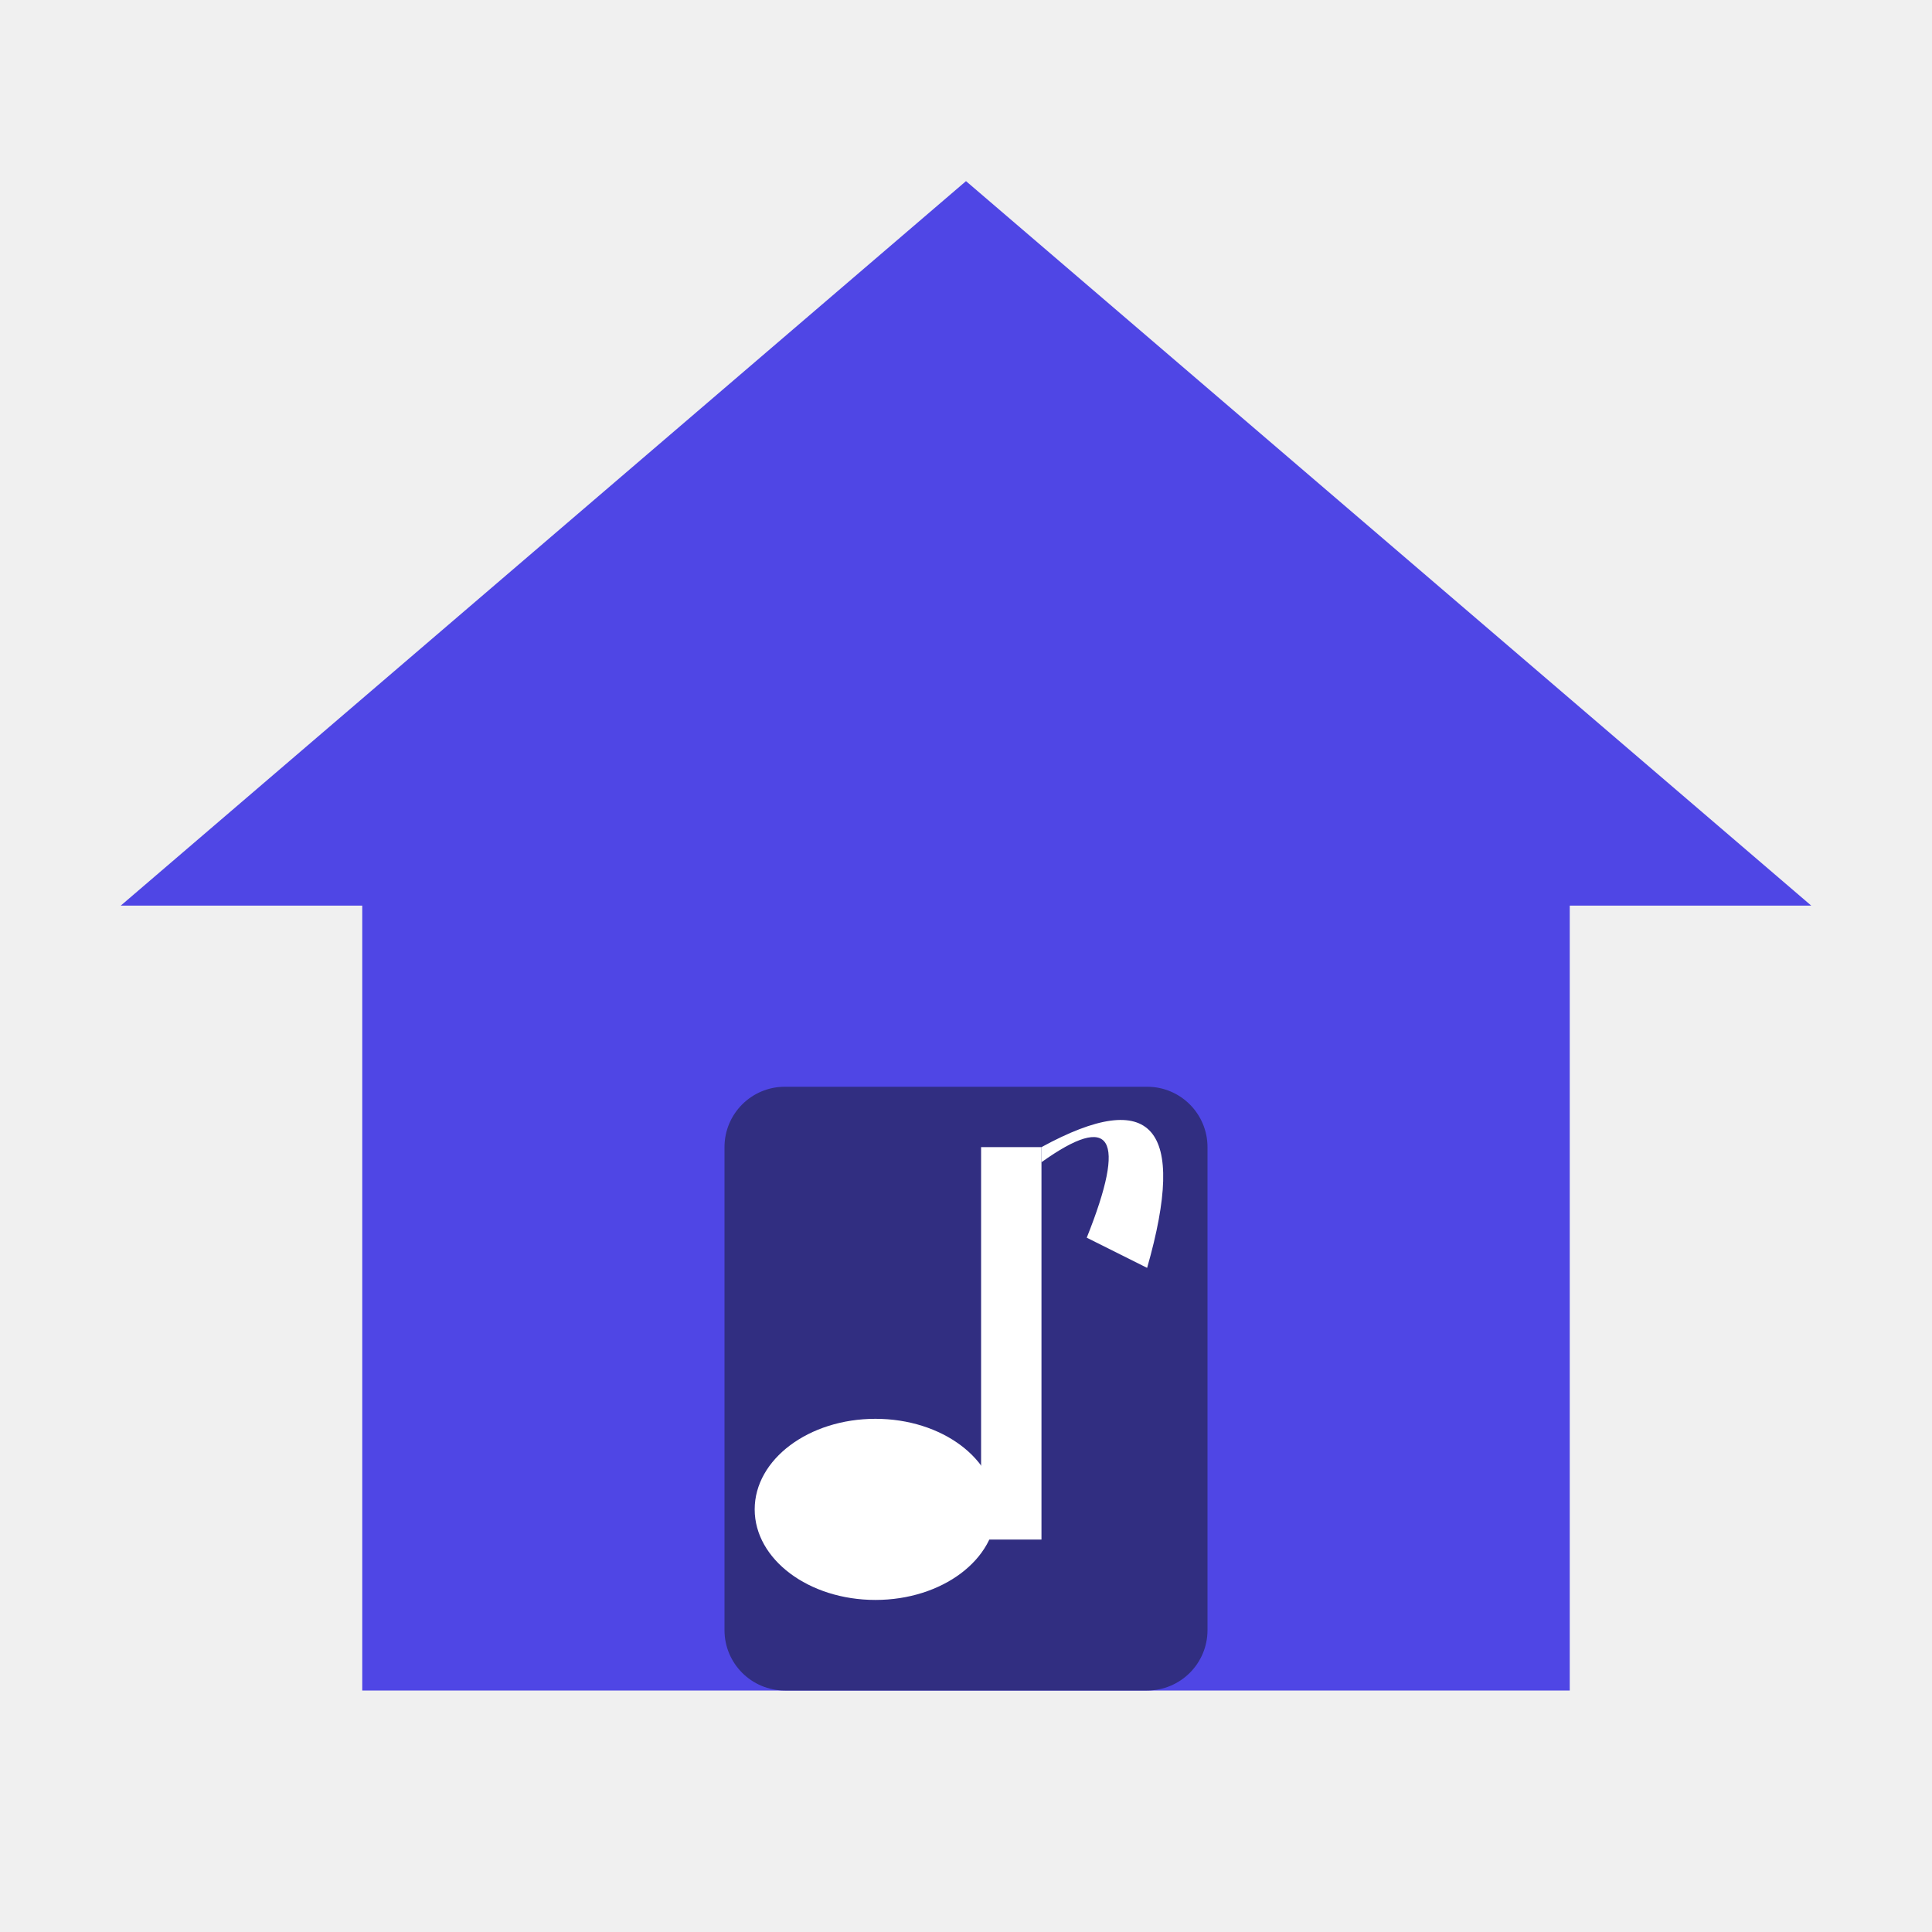
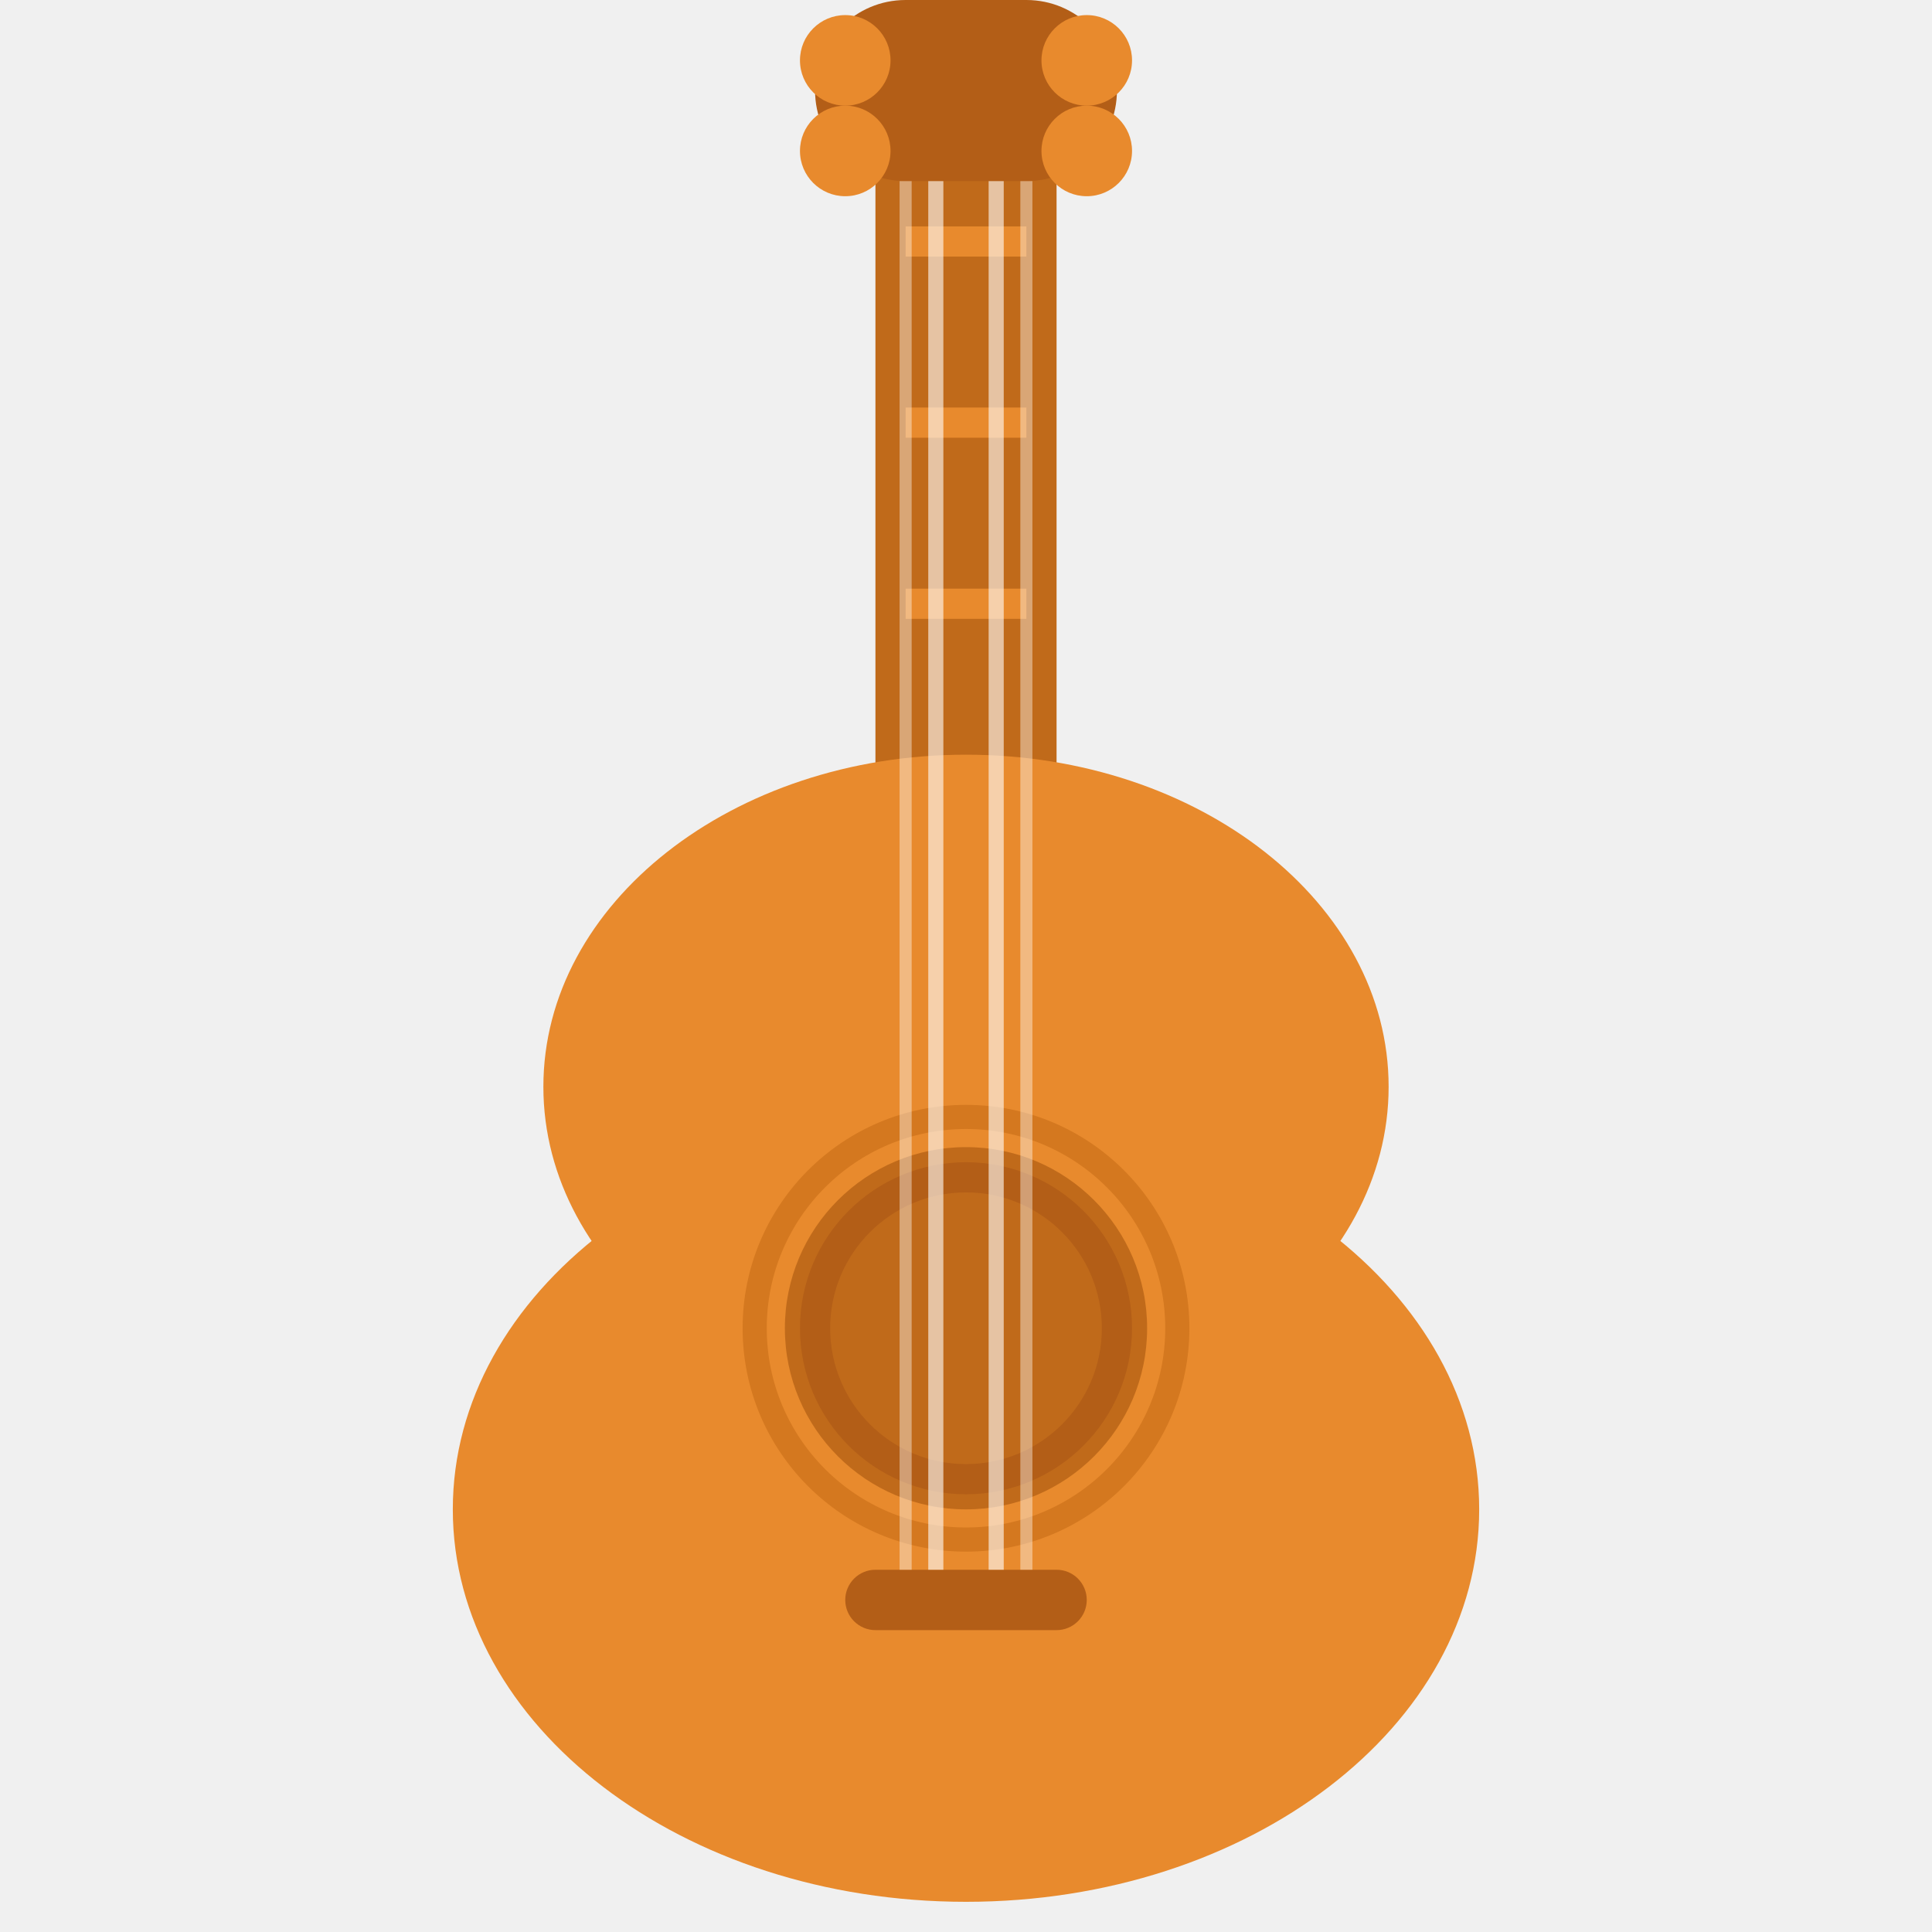
<svg xmlns="http://www.w3.org/2000/svg" viewBox="0 0 64 64">
-   <polygon points="32,6 4,30 12,30 12,56 52,56 52,30 60,30" fill="#4f46e5" />
-   <rect x="24" y="36" width="16" height="20" rx="2" fill="#312e81" />
-   <g fill="#fff">
-     <ellipse cx="29" cy="50" rx="4" ry="3" />
-     <rect x="32.5" y="38" width="2" height="13" />
-     <path d="M34.5,38 Q40,35 38,42 L36,41 Q38,36 34.5,38.5Z" />
-   </g>
+   <rect x="29" y="2" width="6" height="28" rx="2" fill="#c06a1a" />
+   <line x1="30" y1="8" x2="34" y2="8" stroke="#e88a2d" stroke-width="1" />
+   <line x1="30" y1="14" x2="34" y2="14" stroke="#e88a2d" stroke-width="1" />
+   <line x1="30" y1="20" x2="34" y2="20" stroke="#e88a2d" stroke-width="1" />
+   <rect x="27" y="0" width="10" height="6" rx="3" fill="#b35e17" />
+   <circle cx="28" cy="2" r="1.5" fill="#e88a2d" />
+   <circle cx="36" cy="2" r="1.5" fill="#e88a2d" />
+   <circle cx="28" cy="5" r="1.5" fill="#e88a2d" />
+   <circle cx="36" cy="5" r="1.5" fill="#e88a2d" />
+   <ellipse cx="32" cy="36" rx="14" ry="11" fill="#e88a2d" />
+   <ellipse cx="32" cy="50" rx="17" ry="13" fill="#e88a2d" />
+   <ellipse cx="32" cy="43" rx="11" ry="6" fill="#e88a2d" />
+   <circle cx="32" cy="44" r="6" fill="#c06a1a" />
+   <circle cx="32" cy="44" r="5" fill="none" stroke="#b35e17" stroke-width="1" />
+   <circle cx="32" cy="44" r="7" fill="none" stroke="#d4781f" stroke-width="0.8" />
+   <rect x="28" y="52" width="8" height="2" rx="1" fill="#b35e17" />
+   <line x1="31" y1="6" x2="31" y2="52" stroke="#fff" stroke-width="0.5" opacity="0.6" />
+   <line x1="33" y1="6" x2="33" y2="52" stroke="#fff" stroke-width="0.5" opacity="0.6" />
+   <line x1="30" y1="6" x2="30" y2="52" stroke="#fff" stroke-width="0.4" opacity="0.4" />
+   <line x1="34" y1="6" x2="34" y2="52" stroke="#fff" stroke-width="0.4" opacity="0.4" />
</svg>
